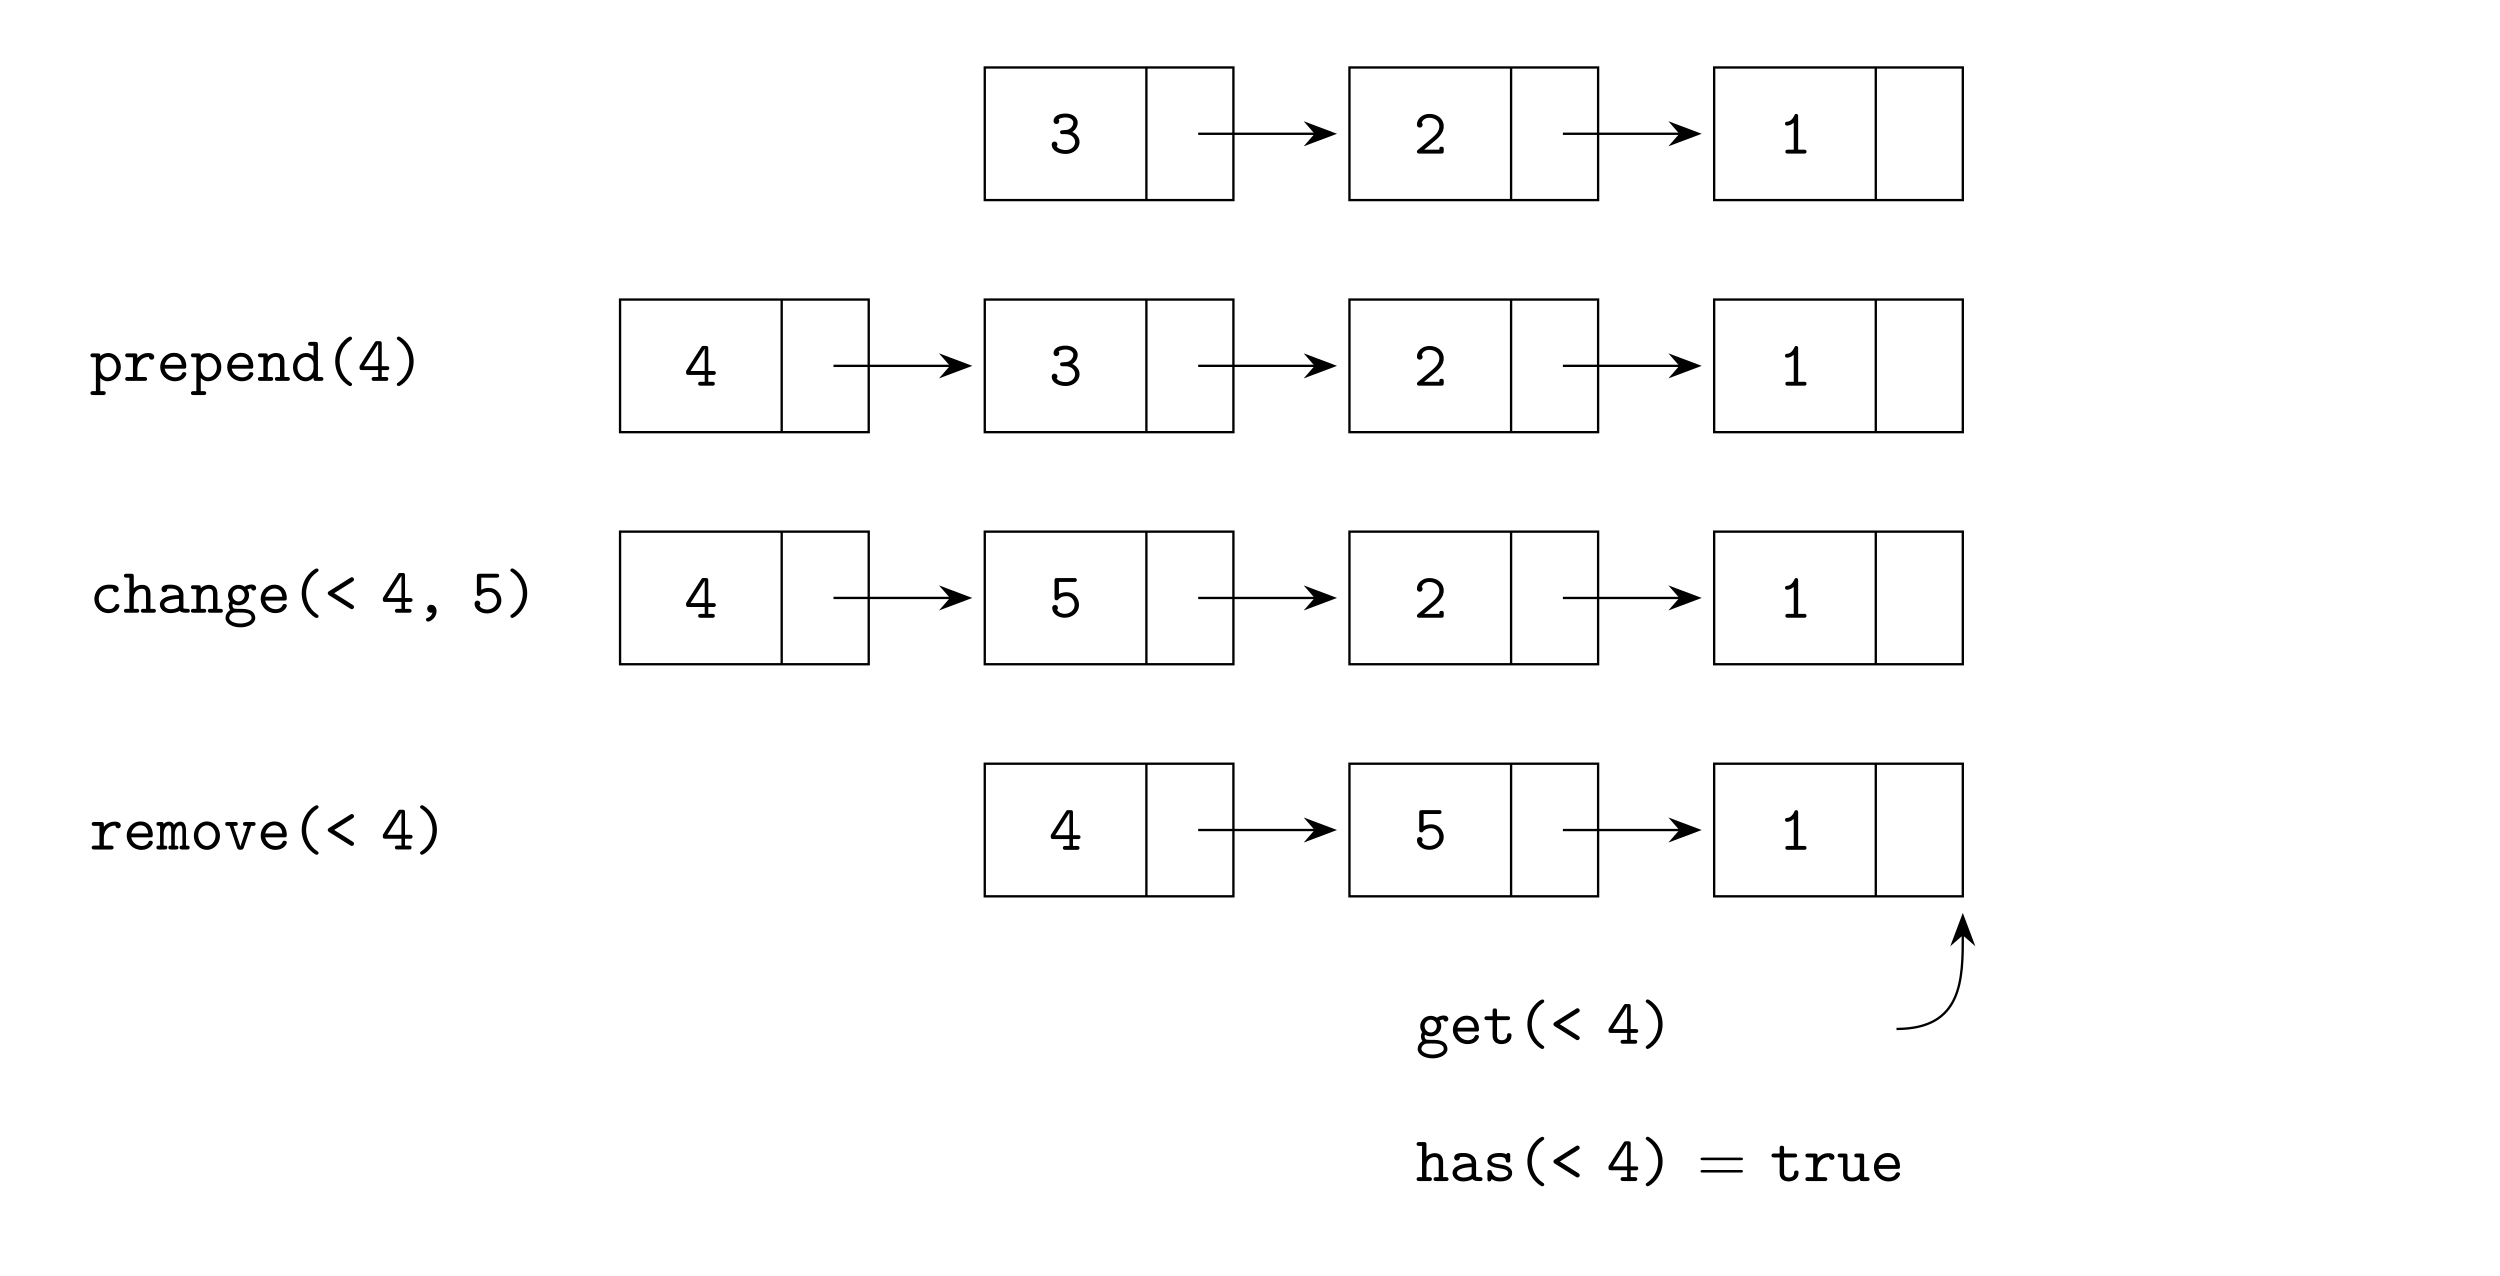
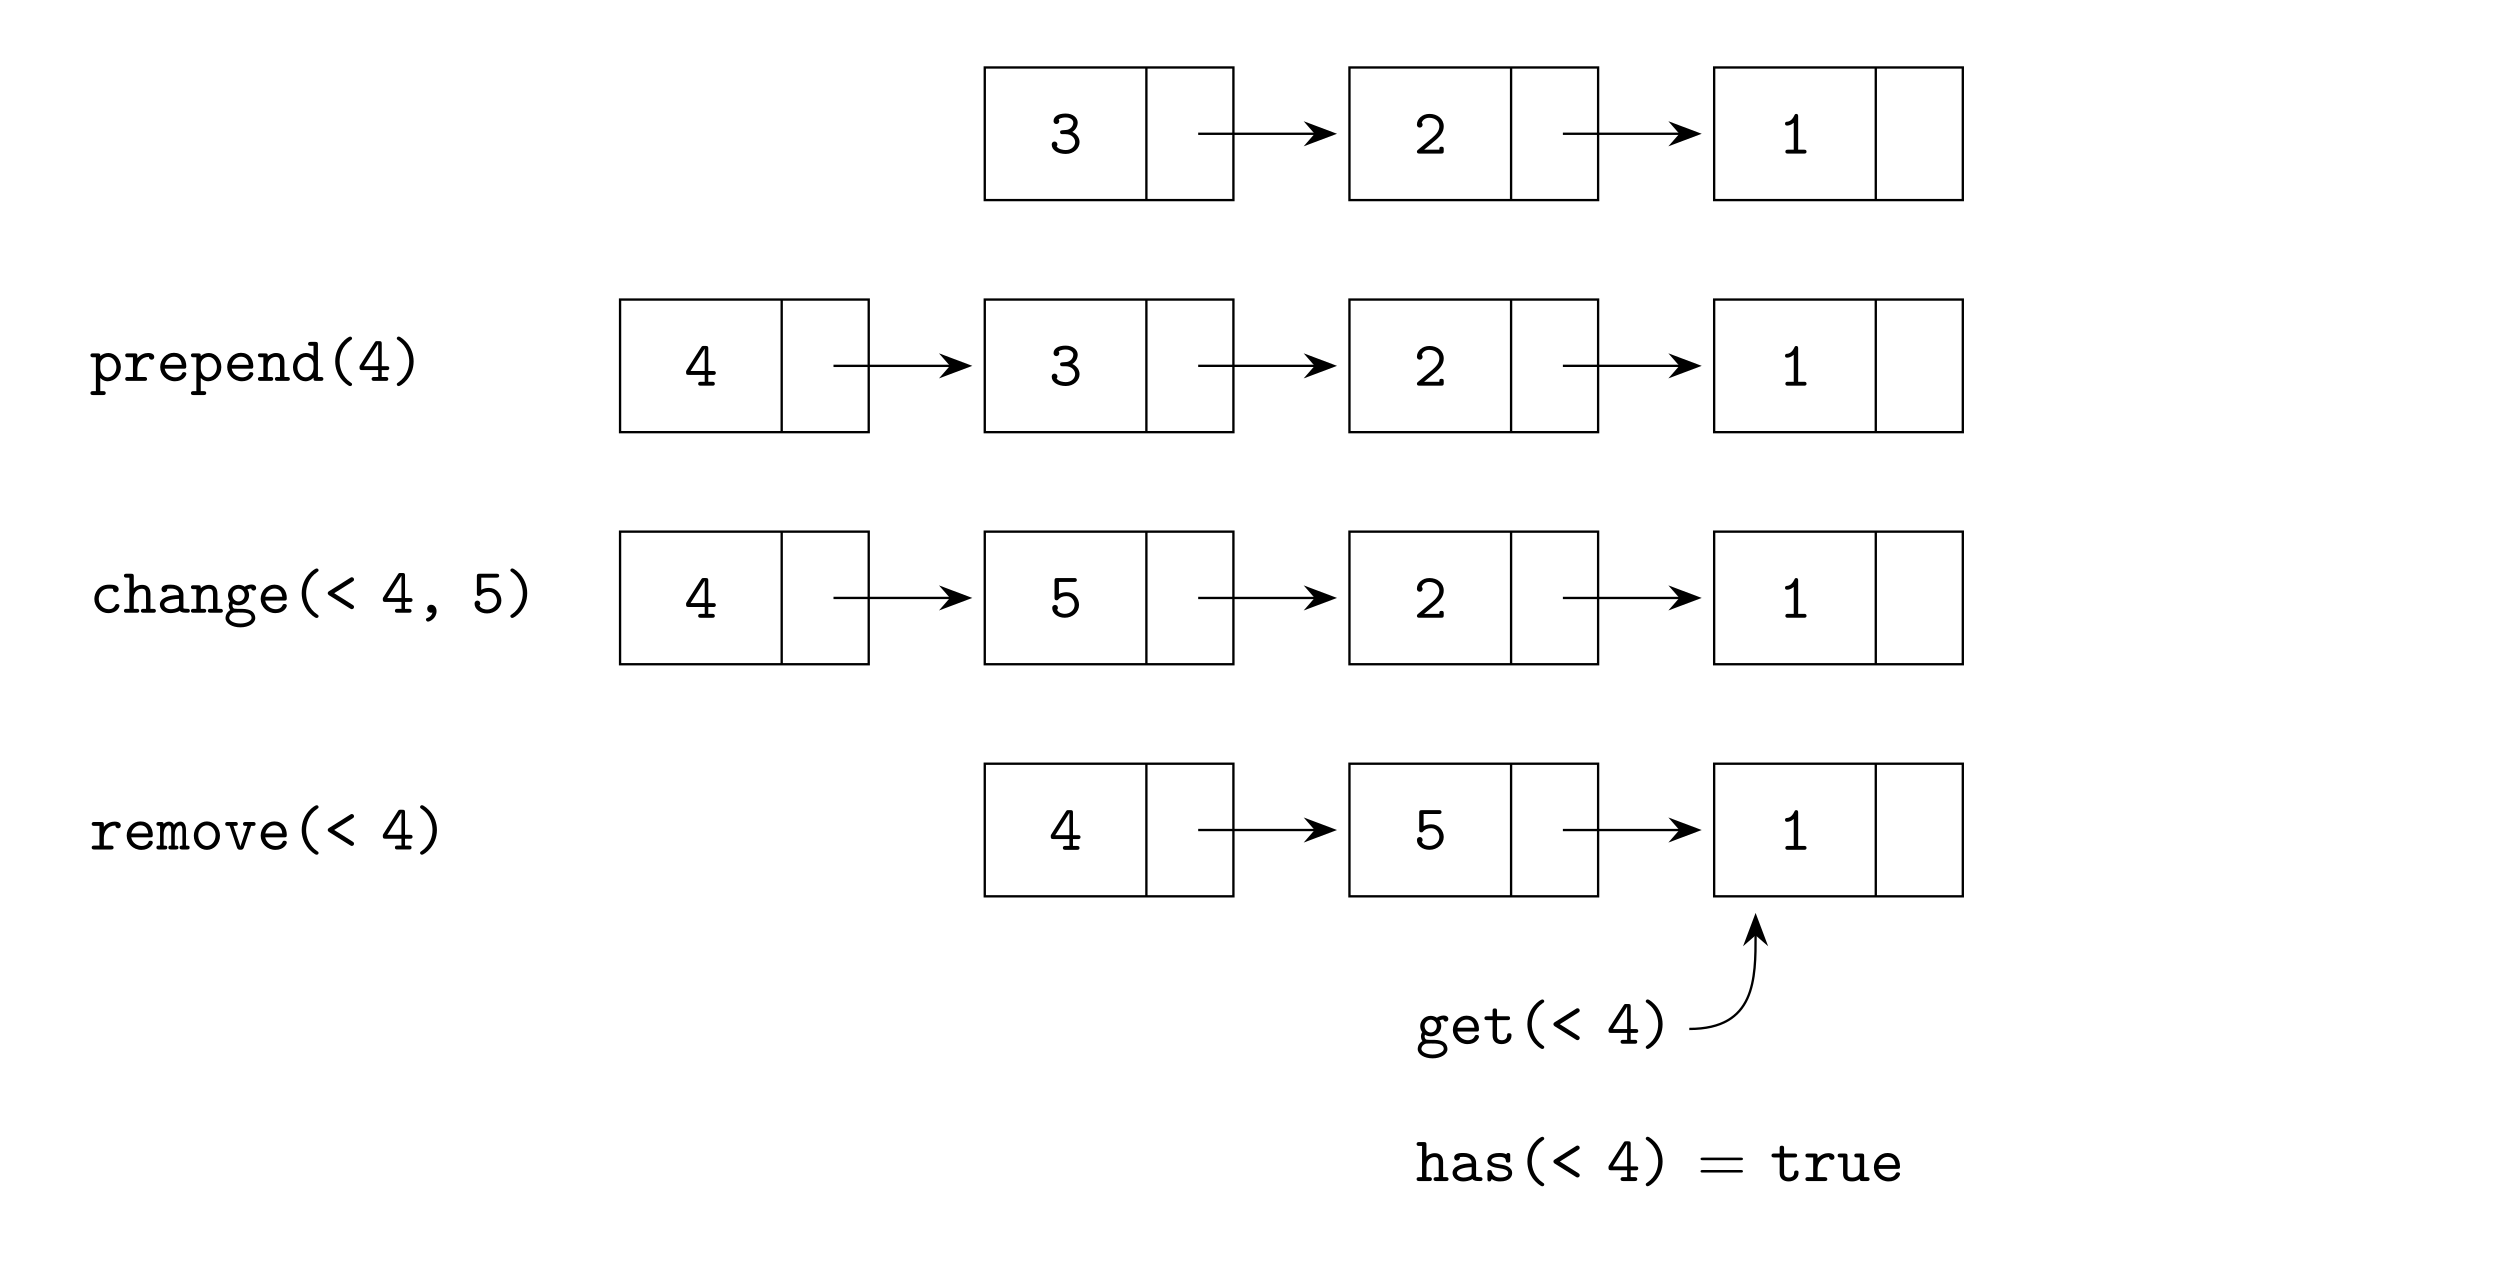
<svg xmlns="http://www.w3.org/2000/svg" xmlns:xlink="http://www.w3.org/1999/xlink" width="427.5pt" height="218.18pt" viewBox="0 0 427.5 218.18">
  <defs>
    <path id="x" d="M7.866-3.786c0-.218-.207-.218-.36-.218H.971c-.153 0-.36 0-.36.218s.207.218.37.218h6.514c.164 0 .371 0 .371-.218m0 2.117c0-.218-.207-.218-.37-.218H.981c-.164 0-.371 0-.371.218s.207.218.36.218h6.535c.153 0 .36 0 .36-.218" />
    <path id="n" d="M5.662-.338c0-.328-.272-.328-.436-.328-.458 0-.567-.054-.655-.087v-2.356c0-.775-.589-1.691-2.16-1.691-.469 0-1.582 0-1.582.796 0 .327.23.502.491.502.164 0 .47-.098.48-.502 0-.087.011-.098.23-.12.152-.01.294-.01.392-.01.83 0 1.396.337 1.396 1.112-1.93.033-3.272.578-3.272 1.626 0 .752.687 1.461 1.8 1.461.403 0 1.08-.076 1.593-.414.24.338.763.349 1.178.349.305 0 .545 0 .545-.338M3.818-1.462c0 .251 0 .48-.425.676C3-.6 2.509-.6 2.422-.6c-.676 0-1.124-.371-1.124-.796 0-.535.939-.939 2.52-.982z" />
    <path id="l" d="M5.084-1.19c0-.305-.316-.305-.382-.305-.174 0-.283.022-.36.24-.065.142-.273.655-1.08.655-.927 0-1.713-.764-1.713-1.757 0-.523.306-1.778 1.779-1.778.229 0 .654 0 .654.098.011.382.218.535.48.535s.491-.186.491-.502c0-.796-1.135-.796-1.625-.796C1.45-4.8.796-3.317.796-2.357c0 1.31 1.026 2.422 2.4 2.422 1.517 0 1.888-1.069 1.888-1.254" />
    <path id="q" d="M3.775-.273c0-.665-.426-1.09-.906-1.09a.66.66 0 0 0-.687.676c0 .414.316.687.676.687.066 0 .142-.01.219-.033a1.19 1.19 0 0 1-.808.895c-.109.033-.305.087-.305.305 0 .164.163.35.349.35.349 0 1.462-.59 1.462-1.79" />
    <path id="h" d="M5.586-.338c0-.328-.284-.328-.436-.328h-.491v-5.553c0-.338-.066-.447-.437-.447h-.796c-.175 0-.448 0-.448.338 0 .328.284.328.437.328h.49v1.723a1.93 1.93 0 0 0-1.276-.49C1.44-4.768.393-3.732.393-2.347.393-.993 1.375.065 2.53.065c.611 0 1.07-.294 1.375-.61 0 .392 0 .545.436.545h.797c.174 0 .447 0 .447-.338m-1.68-1.779c0 .611-.491 1.517-1.331 1.517-.775 0-1.43-.775-1.43-1.746 0-1.047.764-1.756 1.528-1.756.698 0 1.233.61 1.233 1.21z" />
    <path id="f" d="M5.062-1.19c0-.305-.316-.305-.382-.305-.196 0-.283.033-.36.24-.24.557-.829.655-1.134.655-.819 0-1.637-.546-1.811-1.484h3.25c.23 0 .437 0 .437-.403 0-1.244-.698-2.313-2.116-2.313C1.647-4.8.6-3.71.6-2.367.6-1.037 1.702.065 3.11.065c1.44 0 1.952-.981 1.952-1.254m-.774-1.548H1.386c.152-.797.796-1.397 1.56-1.397.567 0 1.243.273 1.342 1.397" />
    <path id="r" d="M5.15-2.073c0-1.102-.84-2.171-2.128-2.171-.382 0-.862.076-1.31.316V-6h2.62c.163 0 .436 0 .436-.328 0-.338-.262-.338-.437-.338H1.396c-.36 0-.436.098-.436.447v2.902c0 .197 0 .448.35.448.196 0 .24-.055.327-.164.294-.35.741-.545 1.374-.545.895 0 1.386.796 1.386 1.505 0 .873-.775 1.527-1.691 1.527-.306 0-1.004-.087-1.31-.687.055-.054.142-.13.142-.349a.48.48 0 0 0-.48-.49.483.483 0 0 0-.49.523C.567-.644 1.483.12 2.705.12 4.069.12 5.15-.862 5.15-2.073" />
    <path id="j" d="M5.4-2.171c0-.338-.261-.338-.436-.338h-.85v-3.84c0-.36-.077-.448-.448-.448H3.36c-.262 0-.316.011-.458.23L.415-2.663c-.099.142-.099.164-.099.382 0 .36.099.436.437.436h2.75v1.178h-.677c-.175 0-.437 0-.437.339 0 .327.273.327.437.327h1.963c.164 0 .437 0 .437-.327 0-.339-.262-.339-.437-.339h-.676v-1.178h.851c.164 0 .436 0 .436-.327M3.502-2.51H1.08l2.422-3.808z" />
    <path id="o" d="M5.553-4.233c0-.251-.207-.59-.796-.59-.12 0-.655.012-1.157.383a1.9 1.9 0 0 0-1.058-.328c-1.026 0-1.8.819-1.8 1.746 0 .47.185.83.349 1.036-.12.175-.218.415-.218.742 0 .382.153.655.25.786C.317.032.317.775.317.895c0 .938 1.146 1.603 2.542 1.603S5.4 1.822 5.4.895c0-.404-.196-.95-.752-1.244-.142-.076-.6-.317-1.582-.317h-.764c-.087 0-.23 0-.316-.021-.164 0-.23 0-.36-.153-.12-.153-.131-.393-.131-.393 0-.043.021-.196.065-.305.033.022.447.272.982.272 1.004 0 1.8-.785 1.8-1.756 0-.327-.098-.644-.283-.95.229-.13.49-.174.632-.185.066.295.317.371.426.371a.43.43 0 0 0 .436-.447M3.59-3.023c0 .623-.48 1.103-1.047 1.103-.59 0-1.047-.513-1.047-1.091 0-.622.48-1.102 1.047-1.102.59 0 1.047.513 1.047 1.09M4.768.896c0 .48-.819.949-1.91.949S.95 1.374.95.894c0-.196.098-.545.447-.763.273-.175.371-.175 1.168-.175.97 0 2.204 0 2.204.939" />
    <path id="m" d="M5.586-.327c0-.339-.273-.339-.447-.339h-.48v-2.53c0-1.103-.557-1.572-1.419-1.572-.73 0-1.222.371-1.429.579v-2.03c0-.338-.065-.447-.436-.447H.578c-.174 0-.447 0-.447.338C.13-6 .415-6 .567-6h.491v5.334h-.48c-.174 0-.447 0-.447.339C.13 0 .415 0 .567 0h1.735c.153 0 .436 0 .436-.327 0-.339-.272-.339-.447-.339h-.48v-1.93c0-1.092.807-1.506 1.364-1.506.578 0 .73.305.73.96v2.476H3.48c-.174 0-.447 0-.447.339 0 .327.295.327.447.327h1.67c.152 0 .436 0 .436-.327" />
    <path id="p" d="M5.106-.993c0-.207-.142-.294-.262-.37L1.713-3.339l3.131-1.975c.12-.077.262-.164.262-.371a.38.38 0 0 0-.382-.382c-.098 0-.13.011-.284.11L.851-3.699c-.098.065-.24.152-.24.36 0 .141.087.261.196.338L4.44-.72c.153.098.186.109.284.109.175 0 .382-.13.382-.382" />
    <path id="s" d="M5.63-.327c0-.339-.23-.339-.622-.339v-2.64c0-.218 0-1.462-.971-1.462-.328 0-.775.142-1.08.568-.164-.371-.47-.568-.83-.568-.349 0-.676.153-.938.393-.022-.327-.24-.327-.436-.327h-.35c-.163 0-.447 0-.447.327 0 .338.23.338.622.338v3.371c-.393 0-.622 0-.622.339C-.044 0 .251 0 .404 0h.96c.163 0 .447 0 .447-.327 0-.339-.229-.339-.622-.339v-1.952c0-.971.448-1.484.895-1.484.25 0 .403.185.403.894v2.542c-.207 0-.48 0-.48.339 0 .327.295.327.448.327h.818c.164 0 .447 0 .447-.327 0-.339-.229-.339-.622-.339v-1.952c0-.971.448-1.484.895-1.484.251 0 .404.185.404.894v2.542c-.208 0-.48 0-.48.339 0 .327.294.327.447.327h.818c.164 0 .448 0 .448-.327" />
    <path id="g" d="M5.586-.327c0-.339-.273-.339-.447-.339h-.48v-2.53c0-1.103-.557-1.572-1.419-1.572-.73 0-1.222.371-1.429.579 0-.35 0-.513-.436-.513H.578c-.174 0-.447 0-.447.338 0 .327.284.327.436.327h.491v3.371h-.48c-.174 0-.447 0-.447.339C.13 0 .415 0 .567 0h1.735c.153 0 .436 0 .436-.327 0-.339-.272-.339-.447-.339h-.48v-1.93c0-1.092.807-1.506 1.364-1.506.578 0 .73.305.73.96v2.476H3.48c-.174 0-.447 0-.447.339 0 .327.295.327.447.327h1.67c.152 0 .436 0 .436-.327" />
    <path id="t" d="M5.095-2.357C5.095-3.72 4.08-4.8 2.858-4.8S.622-3.72.622-2.357C.622-.97 1.658.065 2.858.065S5.095-.982 5.095-2.357m-.753-.076C4.342-1.418 3.666-.6 2.858-.6s-1.483-.818-1.483-1.833c0-.993.709-1.702 1.483-1.702.786 0 1.484.71 1.484 1.702" />
    <path id="c" d="M4.822-.327c0-.339-.262-.339-.436-.339h-.993v-5.673c0-.174 0-.447-.327-.447-.208 0-.273.13-.328.262-.414.927-.981 1.047-1.189 1.069-.174.01-.403.033-.403.338 0 .273.196.328.36.328.207 0 .654-.066 1.134-.48v4.603h-.993c-.174 0-.436 0-.436.339 0 .327.273.327.436.327h2.739c.163 0 .436 0 .436-.327" />
    <path id="d" d="M5.324-2.357c0-1.341-.97-2.41-2.127-2.41-.524 0-1.015.196-1.386.534 0-.316-.022-.47-.436-.47H.578c-.174 0-.447 0-.447.339 0 .327.284.327.436.327h.491v5.794h-.48c-.174 0-.447 0-.447.338 0 .327.284.327.436.327h1.735c.153 0 .436 0 .436-.327 0-.338-.272-.338-.447-.338h-.48V-.491c.447.458.917.556 1.266.556 1.189 0 2.247-1.036 2.247-2.422m-.753 0C4.571-1.309 3.808-.6 3.044-.6c-.851 0-1.233-.96-1.233-1.484v-.796c0-.644.633-1.222 1.32-1.222.808 0 1.44.796 1.44 1.745" />
    <path id="i" d="M4.768.59c0-.165-.077-.208-.273-.34C3.142-.665 2.64-2.116 2.64-3.337c0-1.091.415-2.608 1.877-3.6.174-.12.25-.164.25-.328 0-.087-.054-.306-.338-.306-.316 0-2.542 1.44-2.542 4.234 0 1.298.502 2.28.884 2.825C3.35.284 4.168.895 4.43.895c.284 0 .339-.219.339-.306" />
    <path id="k" d="M3.84-3.338c0-1.299-.502-2.28-.883-2.826-.579-.797-1.397-1.408-1.659-1.408a.315.315 0 0 0-.338.306c0 .164.12.24.175.273 1.789 1.189 1.953 2.945 1.953 3.655 0 1.09-.404 2.607-1.877 3.6-.164.109-.25.163-.25.327 0 .087.065.306.337.306.317 0 2.542-1.44 2.542-4.233" />
    <path id="e" d="M5.313-4.091c0-.218-.13-.677-1.036-.677-.557 0-1.255.197-1.855.884v-.37c0-.34-.065-.448-.436-.448h-1.2c-.164 0-.437 0-.437.327 0 .338.262.338.437.338h.883v3.371H.786c-.164 0-.437 0-.437.328C.35 0 .611 0 .786 0h2.847c.164 0 .447 0 .447-.327 0-.339-.283-.339-.447-.339H2.422v-1.363c0-1.026.644-2.073 1.964-2.073.01.262.196.48.469.48a.45.45 0 0 0 .458-.47" />
    <path id="w" d="M5.008-1.364c0-1.134-1.408-1.363-1.757-1.418l-.742-.131c-.316-.044-1.058-.175-1.058-.6 0-.284.35-.622 1.386-.622.905 0 1.058.327 1.09.611.012.186.033.371.372.371.381 0 .381-.23.381-.447v-.753c0-.175 0-.447-.327-.447-.262 0-.305.152-.327.229-.48-.23-.96-.23-1.168-.23-1.822 0-2.072.895-2.072 1.288 0 1.004 1.145 1.19 2.149 1.342.534.087 1.407.229 1.407.807 0 .404-.403.764-1.396.764-.513 0-1.124-.12-1.397-.971-.054-.196-.098-.316-.382-.316-.381 0-.381.229-.381.447v1.058c0 .175 0 .447.327.447.098 0 .273-.01.403-.414.535.393 1.113.414 1.419.414 1.724 0 2.073-.905 2.073-1.429" />
    <path id="v" d="M4.899-1.375c0-.196 0-.425-.382-.425-.36 0-.371.229-.371.414-.011.677-.633.786-.884.786-.84 0-.84-.567-.84-.84v-2.597h1.79c.163 0 .436 0 .436-.327 0-.338-.262-.338-.437-.338H2.422v-.895c0-.207 0-.447-.37-.447-.383 0-.383.229-.383.447v.895H.72c-.174 0-.447 0-.447.338 0 .327.272.327.436.327h.96v2.662c0 1.048.742 1.44 1.539 1.44.807 0 1.69-.469 1.69-1.44" />
    <path id="a" d="M5.237-1.898c0-.775-.513-1.419-1.233-1.746.61-.393.916-1.015.916-1.604 0-.807-.796-1.538-2.05-1.538-1.31 0-2.074.524-2.074 1.276a.486.486 0 1 0 .971.022.45.45 0 0 0-.098-.294c.338-.339 1.113-.339 1.211-.339.742 0 1.288.393 1.288.884 0 .327-.164.71-.459.95-.349.283-.621.305-1.014.327-.622.043-.786.043-.786.36 0 .338.262.338.437.338h.502c1.08 0 1.636.73 1.636 1.364 0 .665-.61 1.353-1.604 1.353-.436 0-1.276-.12-1.56-.633.055-.055.131-.12.131-.338a.477.477 0 0 0-.48-.48c-.25 0-.491.163-.491.512C.48-.513 1.538.12 2.88.12c1.43 0 2.357-1.004 2.357-2.018" />
    <path id="b" d="M5.15-.447v-.284c0-.207 0-.447-.371-.447-.382 0-.382.207-.382.512H1.8c.644-.556 1.691-1.374 2.16-1.81.688-.612 1.19-1.31 1.19-2.183 0-1.309-1.102-2.127-2.433-2.127-1.288 0-2.15.895-2.15 1.822a.486.486 0 1 0 .971.033.45.45 0 0 0-.152-.35c.163-.501.676-.84 1.276-.84.895 0 1.735.502 1.735 1.462 0 .764-.535 1.397-1.255 1.997L.731-.632c-.098.087-.164.141-.164.294C.567 0 .84 0 1.015 0h3.698c.36 0 .437-.098.437-.447" />
    <path id="y" d="M5.586-.338c0-.328-.284-.328-.436-.328h-.491v-3.589c0-.338-.066-.447-.437-.447h-.796c-.175 0-.448 0-.448.338 0 .327.284.327.437.327h.49v2.324C3.906-.73 3.023-.6 2.674-.6c-.862 0-.862-.36-.862-.71v-2.945c0-.338-.065-.447-.436-.447H.578c-.174 0-.447 0-.447.338 0 .327.284.327.436.327h.491v2.793c0 1.048.753 1.31 1.55 1.31.447 0 .894-.11 1.298-.415.01.349.24.349.436.349h.797c.174 0 .447 0 .447-.338" />
    <path id="u" d="M5.455-4.364c0-.338-.262-.338-.436-.338H3.742c-.164 0-.436 0-.436.327 0 .338.262.338.436.338h.306L2.858-.524 1.67-4.037h.306c.163 0 .436 0 .436-.327 0-.338-.262-.338-.436-.338H.698c-.174 0-.436 0-.436.338 0 .327.273.327.436.327h.328L2.28-.327c.131.37.35.37.578.37.208 0 .459 0 .579-.36l1.254-3.72h.328c.163 0 .436 0 .436-.327" />
  </defs>
  <g fill="none" stroke="#000" stroke-miterlimit="10" stroke-width=".399">
    <path d="M168.394 34.215h42.52V11.538h-42.52ZM196.032 34.215V11.538M230.757 34.215h42.52V11.538h-42.52ZM258.395 34.215V11.538M293.12 34.215h42.52V11.538h-42.52ZM320.758 34.215V11.538M204.89 22.876h20.072" />
  </g>
  <path d="m228.064 22.876-4.468-1.682 1.465 1.682-1.465 1.682Z" />
  <path fill="none" stroke="#000" stroke-miterlimit="10" stroke-width=".399" d="m228.064 22.876-4.468-1.682 1.465 1.682-1.465 1.682ZM267.253 22.876h20.072" />
  <path d="m290.427 22.876-4.468-1.682 1.465 1.682-1.465 1.682Z" />
  <path fill="none" stroke="#000" stroke-miterlimit="10" stroke-width=".399" d="m290.427 22.876-4.468-1.682 1.465 1.682-1.465 1.682Z" />
  <use xlink:href="#a" x="96.402" y="-37.788" transform="translate(82.955 63.994)scale(1.00008)" />
  <use xlink:href="#b" x="96.402" y="-37.788" transform="translate(145.318 64.054)scale(1.00008)" />
  <use xlink:href="#c" x="96.402" y="-37.788" transform="translate(207.681 64.054)scale(1.00008)" />
  <g transform="translate(-81.073 102.921)scale(1.00008)">
    <use xlink:href="#d" x="96.402" y="-37.788" />
    <use xlink:href="#e" x="102.13" y="-37.788" />
    <use xlink:href="#f" x="107.857" y="-37.788" />
    <use xlink:href="#d" x="113.585" y="-37.788" />
    <use xlink:href="#f" x="119.313" y="-37.788" />
    <use xlink:href="#g" x="125.041" y="-37.788" />
    <use xlink:href="#h" x="130.768" y="-37.788" />
    <use xlink:href="#i" x="136.496" y="-37.788" />
    <use xlink:href="#j" x="142.224" y="-37.788" />
    <use xlink:href="#k" x="147.952" y="-37.788" />
  </g>
  <g fill="none" stroke="#000" stroke-miterlimit="10" stroke-width=".399">
    <path d="M106.031 73.9h42.52V51.224h-42.52ZM133.669 73.9V51.224M168.394 73.9h42.52V51.224h-42.52ZM196.032 73.9V51.224M230.757 73.9h42.52V51.224h-42.52ZM258.395 73.9V51.224M293.12 73.9h42.52V51.224h-42.52ZM320.758 73.9V51.224M142.527 62.562H162.6" />
  </g>
  <path d="m165.7 62.562-4.467-1.682 1.465 1.682-1.465 1.682Z" />
  <path fill="none" stroke="#000" stroke-miterlimit="10" stroke-width=".399" d="m165.7 62.562-4.467-1.682 1.465 1.682-1.465 1.682ZM204.89 62.562h20.072" />
  <path d="m228.064 62.562-4.468-1.682 1.465 1.682-1.465 1.682Z" />
  <path fill="none" stroke="#000" stroke-miterlimit="10" stroke-width=".399" d="m228.064 62.562-4.468-1.682 1.465 1.682-1.465 1.682ZM267.253 62.562h20.072" />
  <path d="m290.427 62.562-4.468-1.682 1.465 1.682-1.465 1.682Z" />
  <path fill="none" stroke="#000" stroke-miterlimit="10" stroke-width=".399" d="m290.427 62.562-4.468-1.682 1.465 1.682-1.465 1.682Z" />
  <use xlink:href="#j" x="96.402" y="-37.788" transform="translate(20.592 103.745)scale(1.00008)" />
  <use xlink:href="#a" x="96.402" y="-37.788" transform="translate(82.955 103.68)scale(1.00008)" />
  <use xlink:href="#b" x="96.402" y="-37.788" transform="translate(145.318 103.74)scale(1.00008)" />
  <use xlink:href="#c" x="96.402" y="-37.788" transform="translate(207.681 103.74)scale(1.00008)" />
  <g transform="translate(-81.073 142.569)scale(1.00008)">
    <use xlink:href="#l" x="96.402" y="-37.788" />
    <use xlink:href="#m" x="102.13" y="-37.788" />
    <use xlink:href="#n" x="107.857" y="-37.788" />
    <use xlink:href="#g" x="113.585" y="-37.788" />
    <use xlink:href="#o" x="119.313" y="-37.788" />
    <use xlink:href="#f" x="125.041" y="-37.788" />
    <use xlink:href="#i" x="130.768" y="-37.788" />
    <use xlink:href="#p" x="136.496" y="-37.788" />
    <use xlink:href="#j" x="146.206" y="-37.788" />
    <use xlink:href="#q" x="151.934" y="-37.788" />
    <use xlink:href="#r" x="161.644" y="-37.788" />
    <use xlink:href="#k" x="167.372" y="-37.788" />
  </g>
  <g fill="none" stroke="#000" stroke-miterlimit="10" stroke-width=".399">
    <path d="M106.031 113.586h42.52V90.91h-42.52ZM133.669 113.586V90.91M168.394 113.586h42.52V90.91h-42.52ZM196.032 113.586V90.91M230.757 113.586h42.52V90.91h-42.52ZM258.395 113.586V90.91M293.12 113.586h42.52V90.91h-42.52ZM320.758 113.586V90.91M142.527 102.247H162.6" />
  </g>
  <path d="m165.7 102.247-4.467-1.682 1.465 1.682-1.465 1.682Z" />
  <path fill="none" stroke="#000" stroke-miterlimit="10" stroke-width=".399" d="m165.7 102.247-4.467-1.682 1.465 1.682-1.465 1.682ZM204.89 102.247h20.072" />
  <path d="m228.064 102.247-4.468-1.682 1.465 1.682-1.465 1.682Z" />
  <path fill="none" stroke="#000" stroke-miterlimit="10" stroke-width=".399" d="m228.064 102.247-4.468-1.682 1.465 1.682-1.465 1.682ZM267.253 102.247h20.072" />
  <path d="m290.427 102.247-4.468-1.682 1.465 1.682-1.465 1.682Z" />
  <path fill="none" stroke="#000" stroke-miterlimit="10" stroke-width=".399" d="m290.427 102.247-4.468-1.682 1.465 1.682-1.465 1.682Z" />
  <use xlink:href="#j" x="96.402" y="-37.788" transform="translate(20.592 143.431)scale(1.00008)" />
  <use xlink:href="#r" x="96.402" y="-37.788" transform="translate(82.955 143.305)scale(1.00008)" />
  <use xlink:href="#b" x="96.402" y="-37.788" transform="translate(145.318 143.425)scale(1.00008)" />
  <use xlink:href="#c" x="96.402" y="-37.788" transform="translate(207.681 143.425)scale(1.00008)" />
  <g transform="translate(-81.073 183.056)scale(1.00008)">
    <use xlink:href="#e" x="96.402" y="-37.788" />
    <use xlink:href="#f" x="102.13" y="-37.788" />
    <use xlink:href="#s" x="107.857" y="-37.788" />
    <use xlink:href="#t" x="113.585" y="-37.788" />
    <use xlink:href="#u" x="119.313" y="-37.788" />
    <use xlink:href="#f" x="125.041" y="-37.788" />
    <use xlink:href="#i" x="130.768" y="-37.788" />
    <use xlink:href="#p" x="136.496" y="-37.788" />
    <use xlink:href="#j" x="146.206" y="-37.788" />
    <use xlink:href="#k" x="151.934" y="-37.788" />
  </g>
  <g fill="none" stroke="#000" stroke-miterlimit="10" stroke-width=".399">
    <path d="M168.394 153.272h42.52v-22.678h-42.52ZM196.032 153.272v-22.678M230.757 153.272h42.52v-22.678h-42.52ZM258.395 153.272v-22.678M293.12 153.272h42.52v-22.678h-42.52ZM320.758 153.272v-22.678M204.89 141.933h20.072" />
  </g>
  <path d="m228.064 141.933-4.468-1.682 1.465 1.682-1.465 1.682Z" />
  <path fill="none" stroke="#000" stroke-miterlimit="10" stroke-width=".399" d="m228.064 141.933-4.468-1.682 1.465 1.682-1.465 1.682ZM267.253 141.933h20.072" />
  <path d="m290.427 141.933-4.468-1.682 1.465 1.682-1.465 1.682Z" />
  <path fill="none" stroke="#000" stroke-miterlimit="10" stroke-width=".399" d="m290.427 141.933-4.468-1.682 1.465 1.682-1.465 1.682Z" />
  <use xlink:href="#j" x="96.402" y="-37.788" transform="translate(82.955 183.116)scale(1.00008)" />
  <use xlink:href="#r" x="96.402" y="-37.788" transform="translate(145.318 182.991)scale(1.00008)" />
  <use xlink:href="#c" x="96.402" y="-37.788" transform="translate(207.681 183.111)scale(1.00008)" />
  <g transform="translate(145.702 216.27)scale(1.00008)">
    <use xlink:href="#o" x="96.402" y="-37.788" />
    <use xlink:href="#f" x="102.13" y="-37.788" />
    <use xlink:href="#v" x="107.857" y="-37.788" />
    <use xlink:href="#i" x="113.585" y="-37.788" />
    <use xlink:href="#p" x="119.313" y="-37.788" />
    <use xlink:href="#j" x="129.023" y="-37.788" />
    <use xlink:href="#k" x="134.751" y="-37.788" />
  </g>
-   <path fill="none" stroke="#000" stroke-miterlimit="10" stroke-width=".399" d="M324.302 175.95c11.338 0 11.338-8.505 11.338-16.175" />
-   <path d="m335.64 156.674-1.682 4.468 1.682-1.466 1.682 1.466Z" />
-   <path fill="none" stroke="#000" stroke-miterlimit="10" stroke-width=".399" d="m335.64 156.674-1.682 4.468 1.682-1.466 1.682 1.466Z" />
+   <path fill="none" stroke="#000" stroke-miterlimit="10" stroke-width=".399" d="M288.868 175.95c11.339 0 11.339-8.505 11.339-16.175" />
+   <path d="m300.207 156.674-1.682 4.468 1.682-1.466 1.682 1.466Z" />
+   <path fill="none" stroke="#000" stroke-miterlimit="10" stroke-width=".399" d="m300.207 156.674-1.682 4.468 1.682-1.466 1.682 1.466Z" />
  <g transform="translate(145.702 239.75)scale(1.00008)">
    <use xlink:href="#m" x="96.402" y="-37.788" />
    <use xlink:href="#n" x="102.13" y="-37.788" />
    <use xlink:href="#w" x="107.857" y="-37.788" />
    <use xlink:href="#i" x="113.585" y="-37.788" />
    <use xlink:href="#p" x="119.313" y="-37.788" />
    <use xlink:href="#j" x="129.023" y="-37.788" />
    <use xlink:href="#k" x="134.751" y="-37.788" />
    <use xlink:href="#x" x="144.466" y="-37.788" />
    <use xlink:href="#v" x="156.939" y="-37.788" />
    <use xlink:href="#e" x="162.667" y="-37.788" />
    <use xlink:href="#y" x="168.394" y="-37.788" />
    <use xlink:href="#f" x="174.122" y="-37.788" />
  </g>
</svg>
